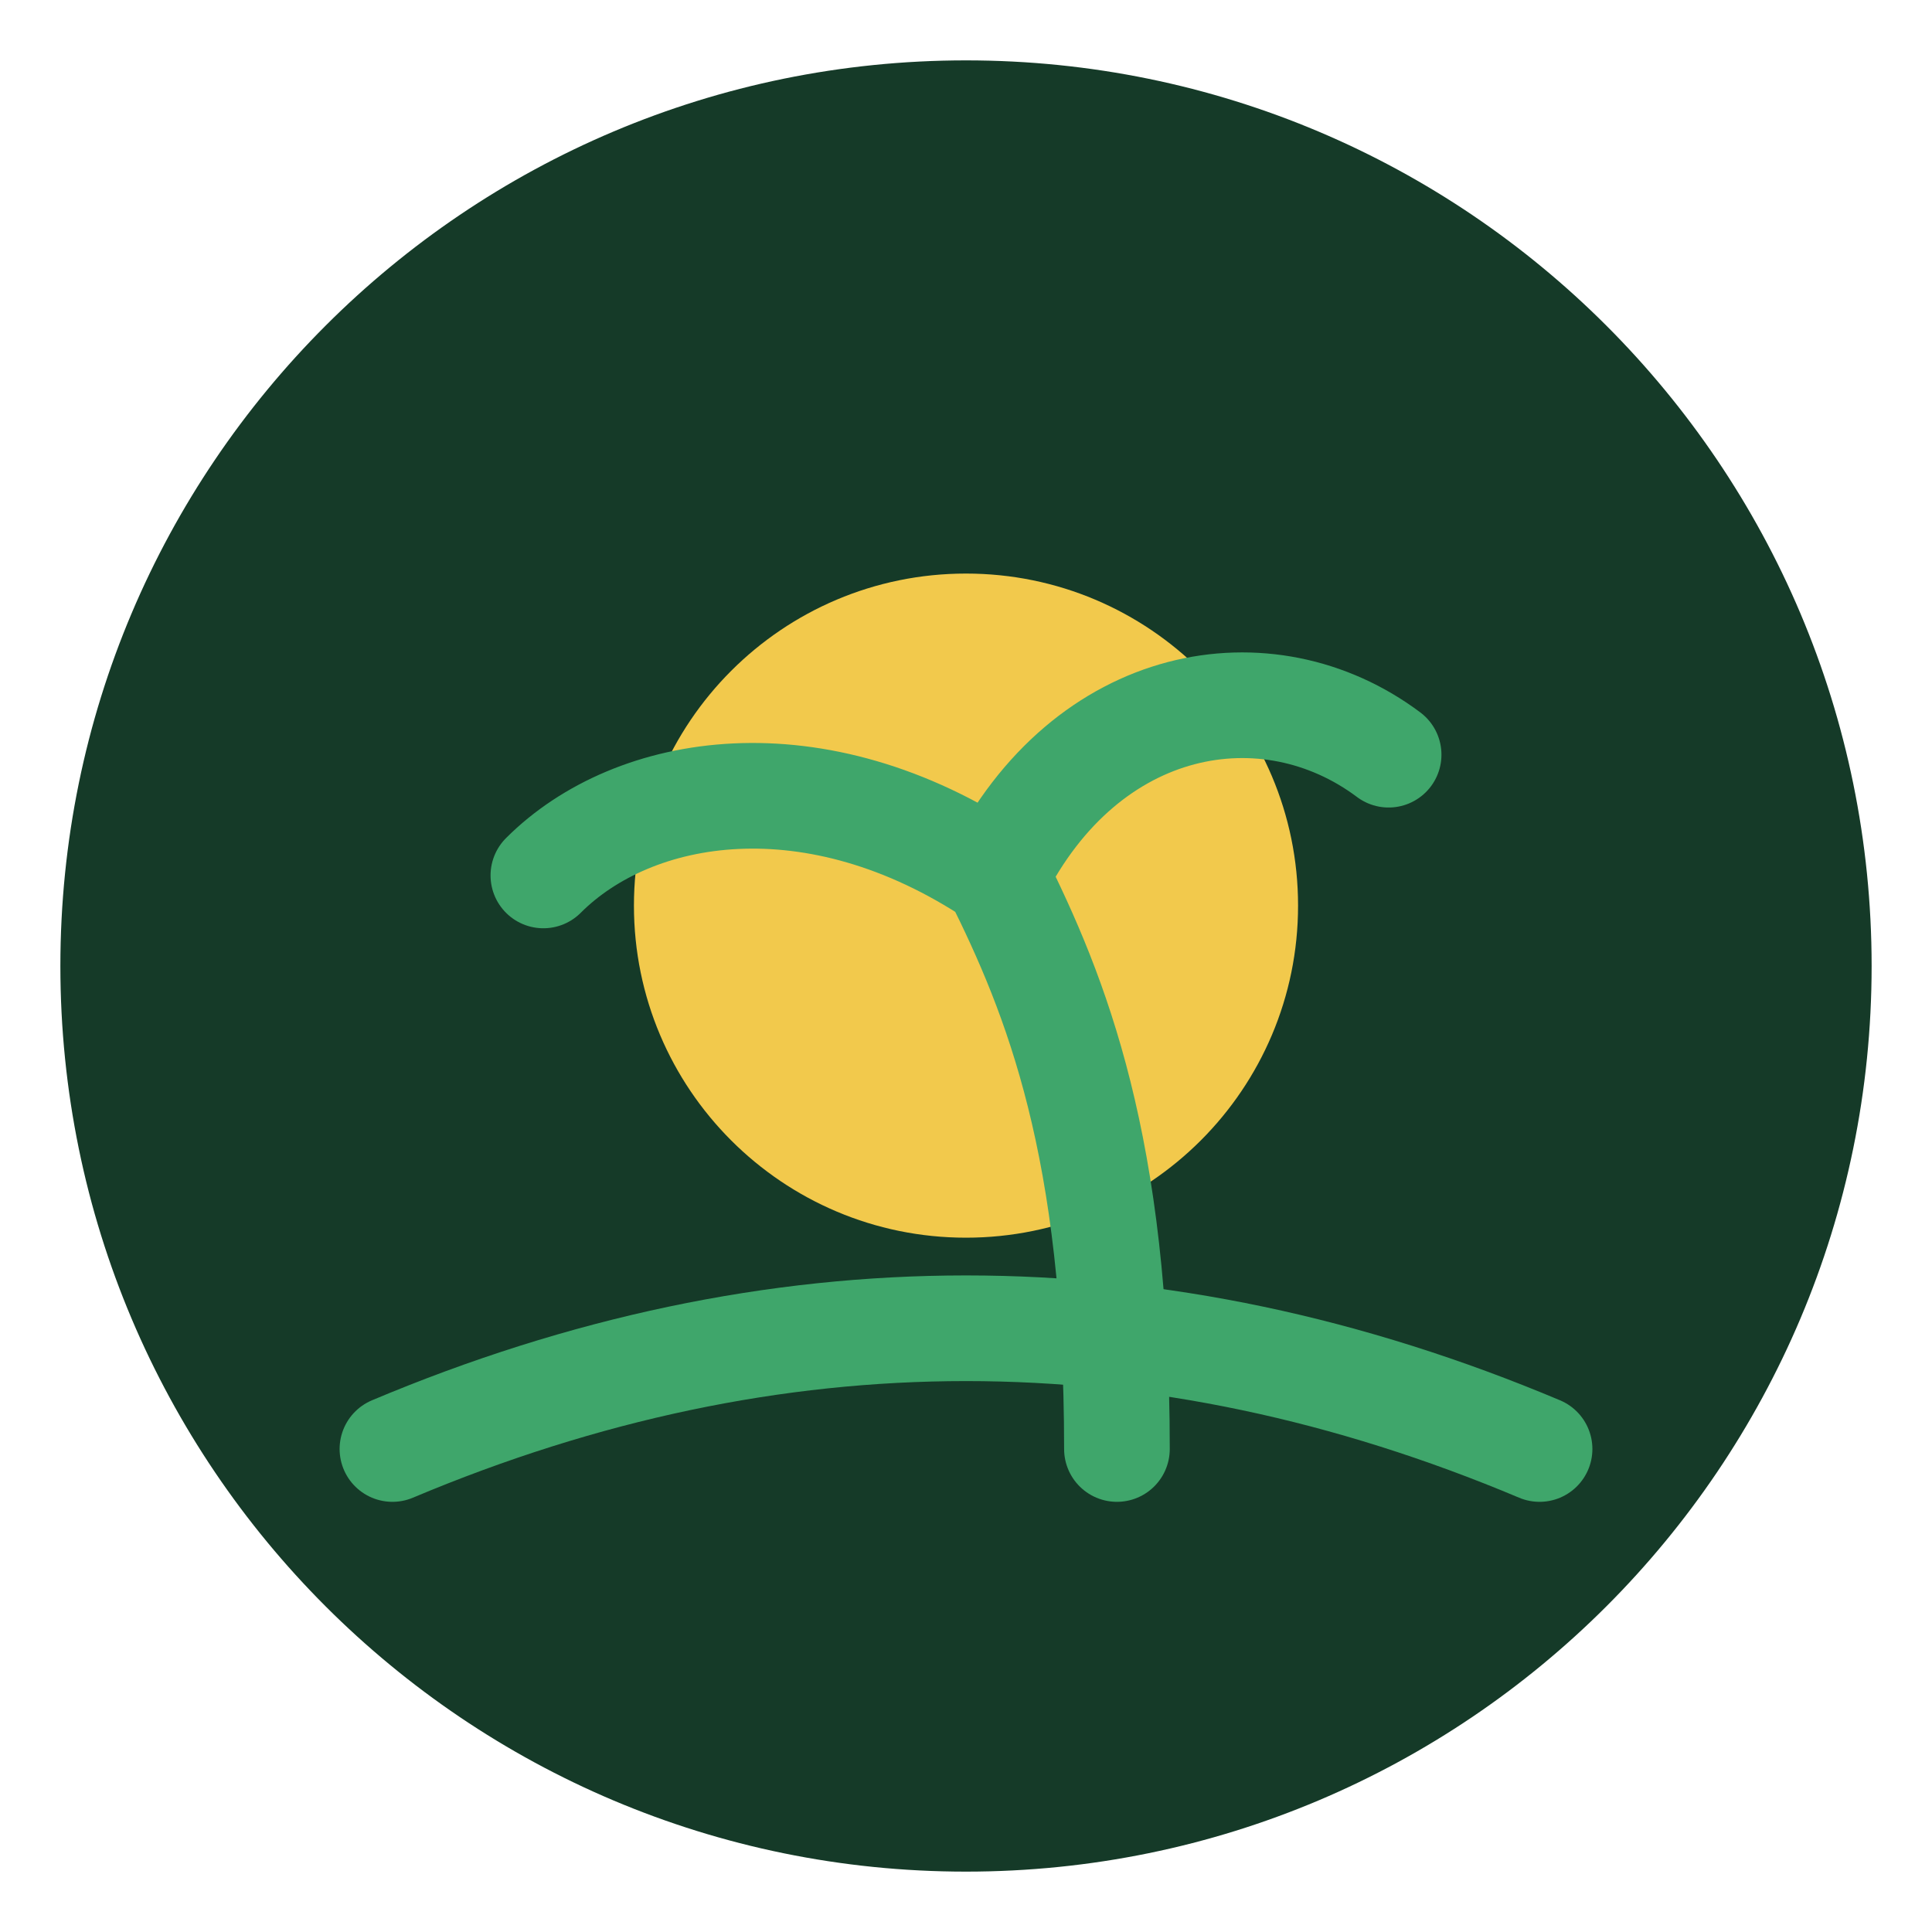
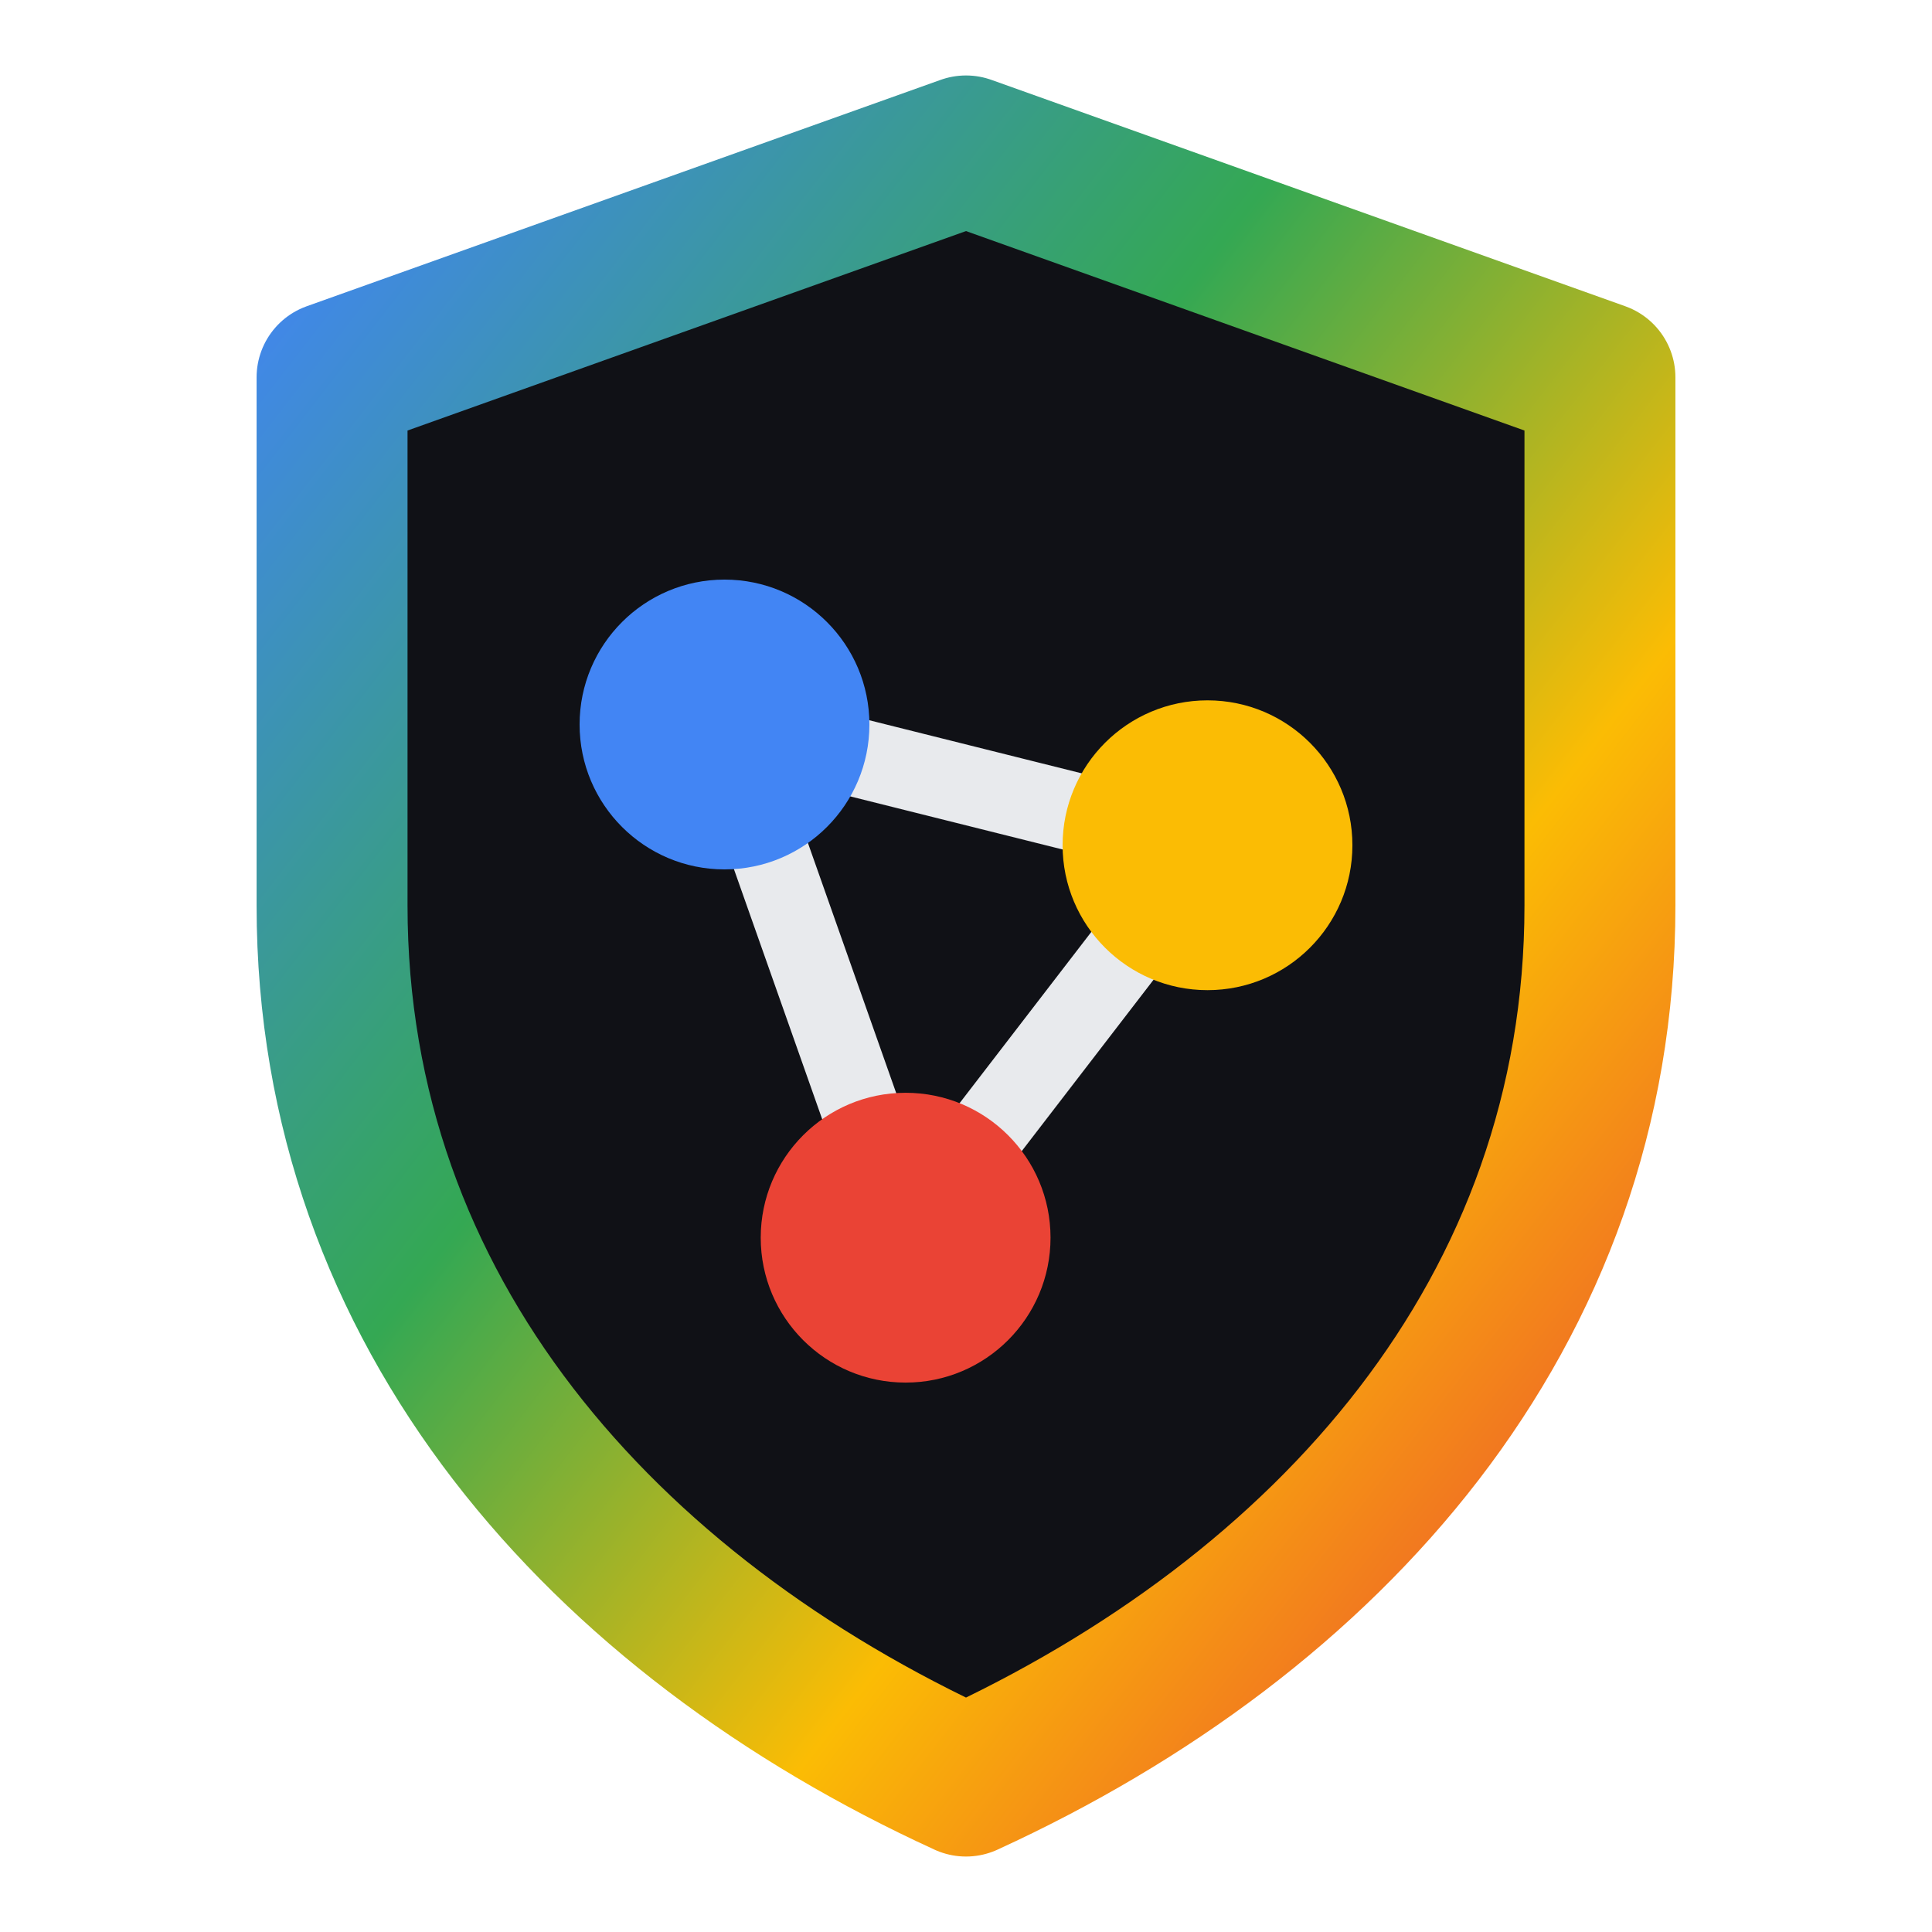
<svg xmlns="http://www.w3.org/2000/svg" viewBox="0 0 64 64" width="64" height="64">
-   <circle cx="32" cy="32" r="30" fill="#153A28" />
-   <circle cx="32" cy="30" r="11" fill="#F2C94C" />
-   <path d="M13 48 Q32 40 51 48" fill="none" stroke="#3FA66B" stroke-width="3.5" stroke-linecap="round" />
-   <path d="M37 48 C37 38 35 33 33 29 M33 29 C27 25 21 26 18 29 M33 29 C36 23 42 22 46 25" fill="none" stroke="#3FA66B" stroke-width="3.5" stroke-linecap="round" />
+   <defs>
+     <linearGradient id="g" x1="0" y1="0" x2="1" y2="1">
+       <stop offset="0" stop-color="#4285F4" />
+       <stop offset=".38" stop-color="#34A853" />
+       <stop offset=".68" stop-color="#FBBC04" />
+       <stop offset="1" stop-color="#EA4335" />
+     </linearGradient>
+   </defs>
+   <path d="M32 5 L53 12.5 V30 C53 43.5 44 53.5 32 59 C20 53.5 11 43.5 11 30 V12.5 Z" fill="#101116" stroke="url(#g)" stroke-width="5" stroke-linejoin="round" />
+   <g stroke="#E8EAED" stroke-width="2.6" stroke-linecap="round">
+     <line x1="24" y1="24" x2="40" y2="28" />
+     <line x1="24" y1="24" x2="30" y2="41" />
+     <line x1="40" y1="28" x2="30" y2="41" />
+   </g>
+   <circle cx="24" cy="24" r="4.8" fill="#4285F4" />
+   <circle cx="40" cy="28" r="4.8" fill="#FBBC04" />
+   <circle cx="30" cy="41" r="4.8" fill="#EA4335" />
</svg>
